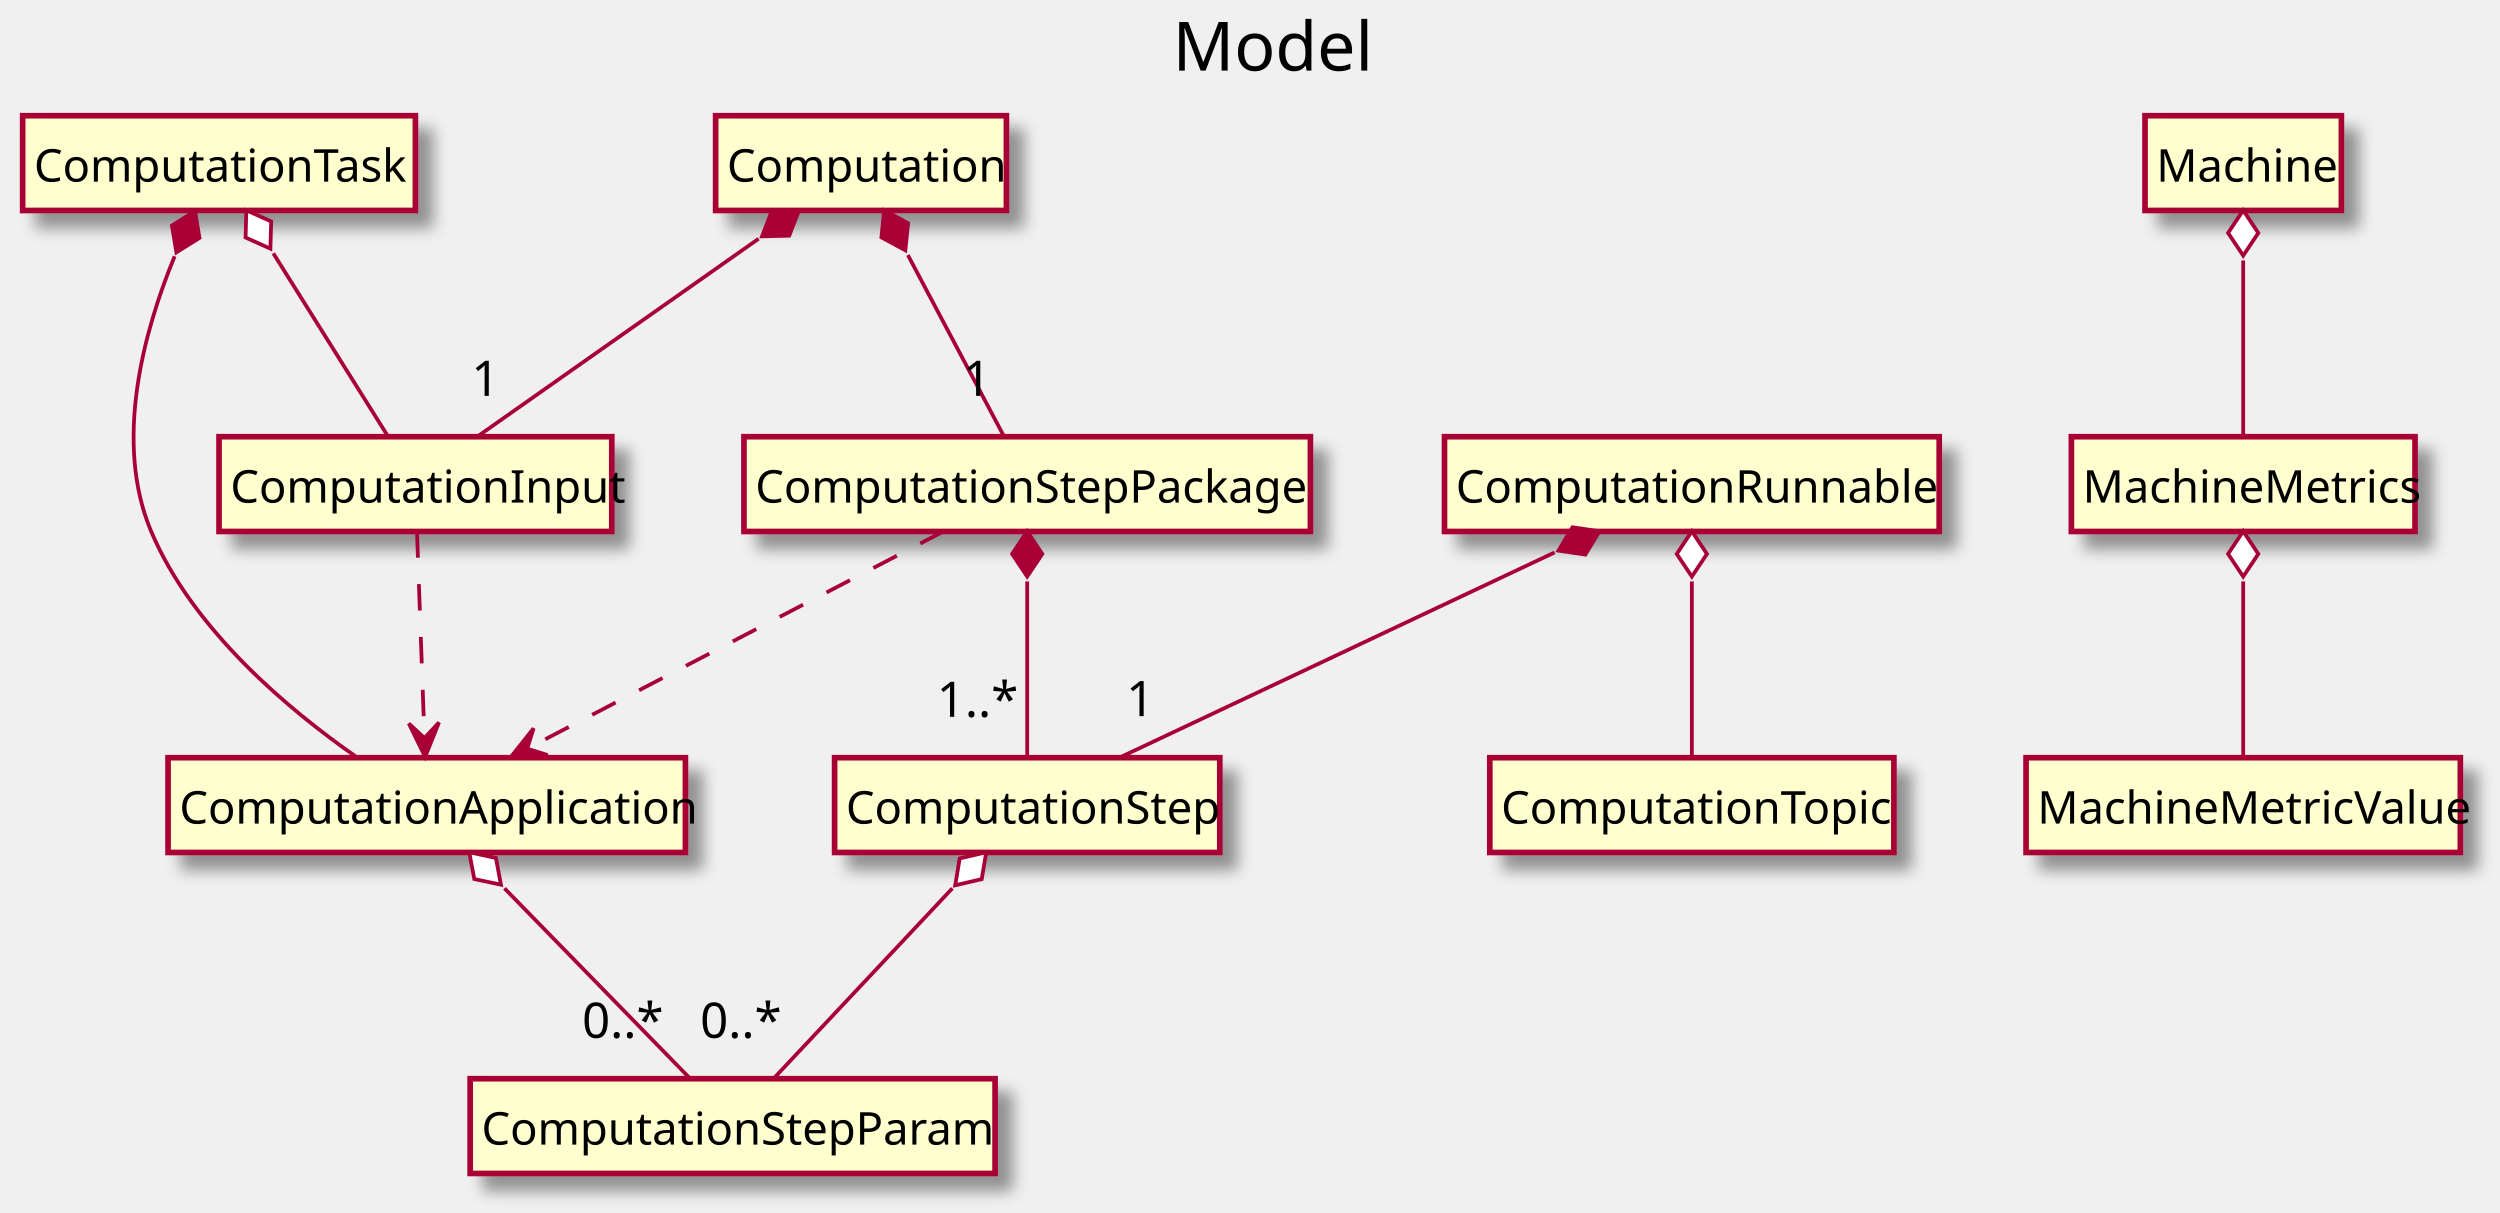
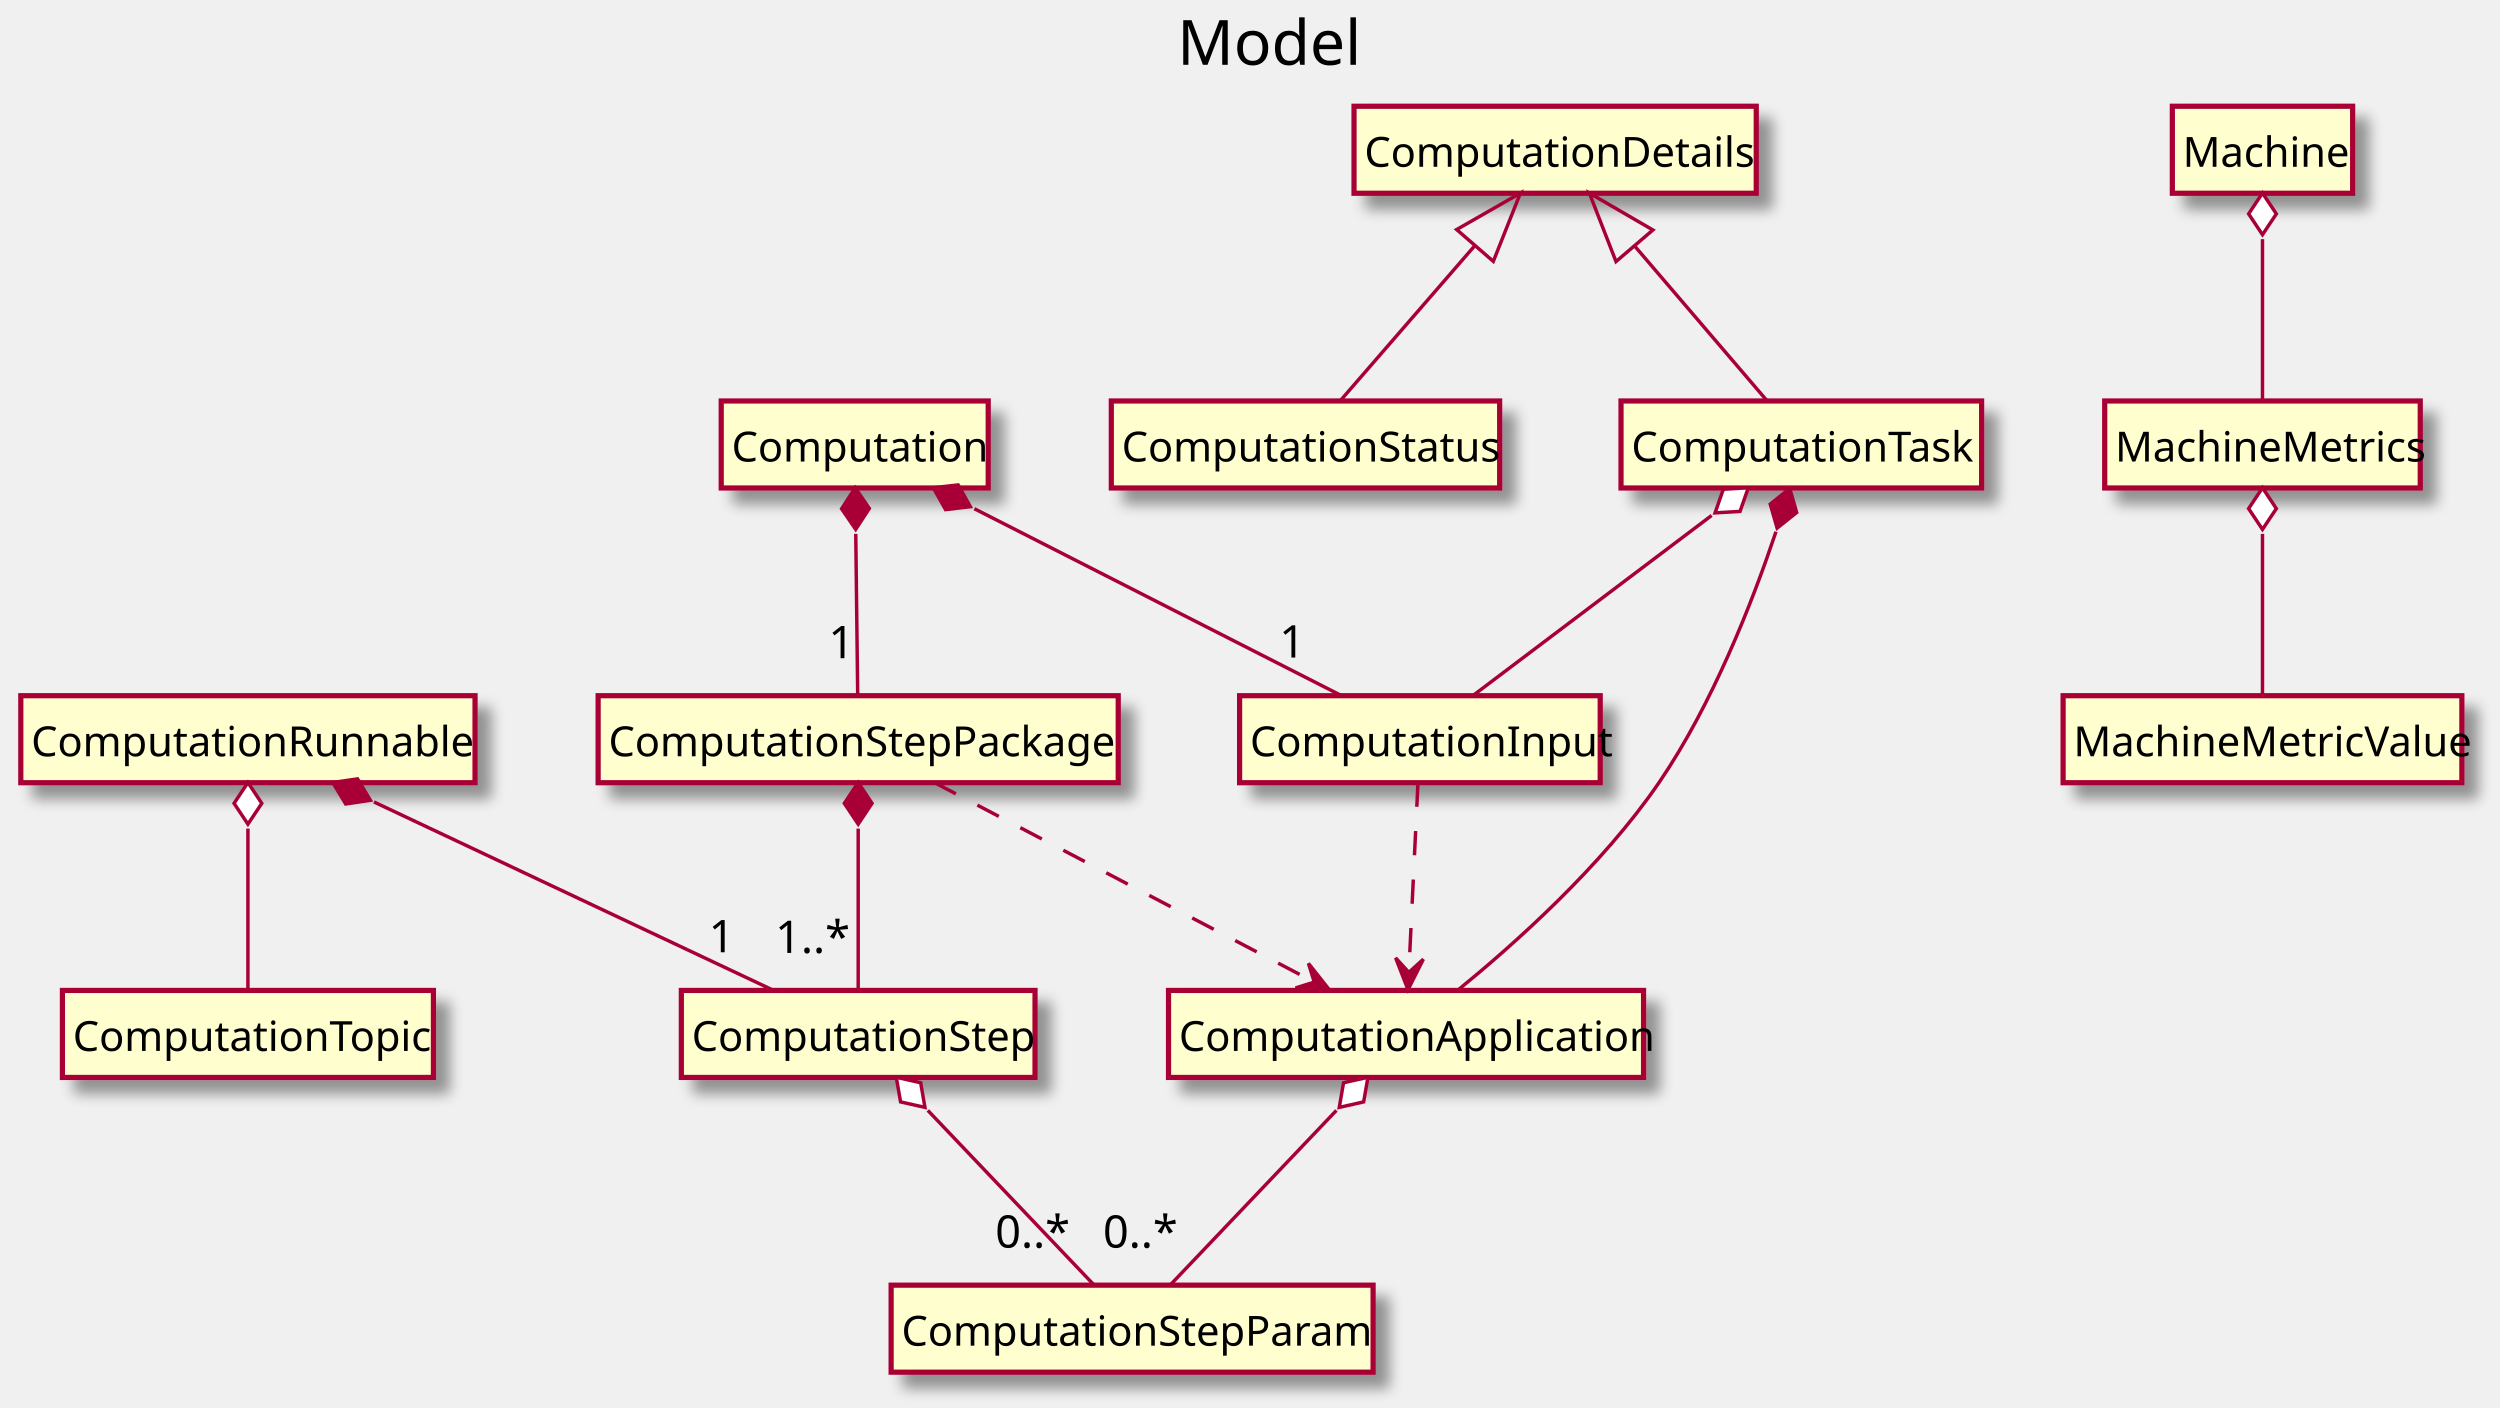
- <svg xmlns="http://www.w3.org/2000/svg" contentScriptType="application/ecmascript" contentStyleType="text/css" height="321px" preserveAspectRatio="none" style="width:662px;height:321px;" version="1.1" viewBox="0 0 662 321" width="662px" zoomAndPan="magnify">
+ <svg xmlns="http://www.w3.org/2000/svg" contentScriptType="application/ecmascript" contentStyleType="text/css" height="406px" preserveAspectRatio="none" style="width:721px;height:406px;" version="1.1" viewBox="0 0 721 406" width="721px" zoomAndPan="magnify">
  <defs>
-     <filter height="300%" id="fn0n8ux981hga" width="300%" x="-1" y="-1">
+     <filter height="300%" id="fwu6i53m2sfi7" width="300%" x="-1" y="-1">
      <feGaussianBlur result="blurOut" stdDeviation="2.0" />
      <feColorMatrix in="blurOut" result="blurOut2" type="matrix" values="0 0 0 0 0 0 0 0 0 0 0 0 0 0 0 0 0 0 .4 0" />
      <feOffset dx="4.0" dy="4.0" in="blurOut2" result="blurOut3" />
      <feBlend in="SourceGraphic" in2="blurOut3" mode="normal" />
    </filter>
  </defs>
  <g>
-     <text fill="#000000" font-family="sans-serif" font-size="18" lengthAdjust="spacingAndGlyphs" textLength="49" x="310.5" y="18.686">Model</text>
-     <rect fill="#FEFECE" filter="url(#fn0n8ux981hga)" height="25.094" id="ComputationTask" style="stroke: #A80036; stroke-width: 1.5;" width="104" x="6" y="30.641" />
-     <text fill="#000000" font-family="sans-serif" font-size="12" lengthAdjust="spacingAndGlyphs" textLength="98" x="9" y="48.098">ComputationTask</text>
-     <rect fill="#FEFECE" filter="url(#fn0n8ux981hga)" height="25.094" id="ComputationApplication" style="stroke: #A80036; stroke-width: 1.5;" width="137" x="44.5" y="200.641" />
-     <text fill="#000000" font-family="sans-serif" font-size="12" lengthAdjust="spacingAndGlyphs" textLength="131" x="47.5" y="218.098">ComputationApplication</text>
-     <rect fill="#FEFECE" filter="url(#fn0n8ux981hga)" height="25.094" id="ComputationInput" style="stroke: #A80036; stroke-width: 1.5;" width="104" x="58" y="115.641" />
-     <text fill="#000000" font-family="sans-serif" font-size="12" lengthAdjust="spacingAndGlyphs" textLength="98" x="61" y="133.098">ComputationInput</text>
-     <rect fill="#FEFECE" filter="url(#fn0n8ux981hga)" height="25.094" id="ComputationStep" style="stroke: #A80036; stroke-width: 1.5;" width="102" x="221" y="200.641" />
-     <text fill="#000000" font-family="sans-serif" font-size="12" lengthAdjust="spacingAndGlyphs" textLength="96" x="224" y="218.098">ComputationStep</text>
-     <rect fill="#FEFECE" filter="url(#fn0n8ux981hga)" height="25.094" id="ComputationStepPackage" style="stroke: #A80036; stroke-width: 1.5;" width="150" x="197" y="115.641" />
-     <text fill="#000000" font-family="sans-serif" font-size="12" lengthAdjust="spacingAndGlyphs" textLength="144" x="200" y="133.098">ComputationStepPackage</text>
-     <rect fill="#FEFECE" filter="url(#fn0n8ux981hga)" height="25.094" id="ComputationStepParam" style="stroke: #A80036; stroke-width: 1.5;" width="139" x="124.5" y="285.641" />
-     <text fill="#000000" font-family="sans-serif" font-size="12" lengthAdjust="spacingAndGlyphs" textLength="133" x="127.5" y="303.098">ComputationStepParam</text>
-     <rect fill="#FEFECE" filter="url(#fn0n8ux981hga)" height="25.094" id="ComputationRunnable" style="stroke: #A80036; stroke-width: 1.5;" width="131" x="382.5" y="115.641" />
-     <text fill="#000000" font-family="sans-serif" font-size="12" lengthAdjust="spacingAndGlyphs" textLength="125" x="385.5" y="133.098">ComputationRunnable</text>
-     <rect fill="#FEFECE" filter="url(#fn0n8ux981hga)" height="25.094" id="ComputationTopic" style="stroke: #A80036; stroke-width: 1.5;" width="107" x="394.5" y="200.641" />
-     <text fill="#000000" font-family="sans-serif" font-size="12" lengthAdjust="spacingAndGlyphs" textLength="101" x="397.5" y="218.098">ComputationTopic</text>
-     <rect fill="#FEFECE" filter="url(#fn0n8ux981hga)" height="25.094" id="Computation" style="stroke: #A80036; stroke-width: 1.5;" width="77" x="189.5" y="30.641" />
-     <text fill="#000000" font-family="sans-serif" font-size="12" lengthAdjust="spacingAndGlyphs" textLength="71" x="192.5" y="48.098">Computation</text>
-     <rect fill="#FEFECE" filter="url(#fn0n8ux981hga)" height="25.094" id="Machine" style="stroke: #A80036; stroke-width: 1.5;" width="52" x="568" y="30.641" />
-     <text fill="#000000" font-family="sans-serif" font-size="12" lengthAdjust="spacingAndGlyphs" textLength="46" x="571" y="48.098">Machine</text>
-     <rect fill="#FEFECE" filter="url(#fn0n8ux981hga)" height="25.094" id="MachineMetrics" style="stroke: #A80036; stroke-width: 1.5;" width="91" x="548.5" y="115.641" />
-     <text fill="#000000" font-family="sans-serif" font-size="12" lengthAdjust="spacingAndGlyphs" textLength="85" x="551.5" y="133.098">MachineMetrics</text>
-     <rect fill="#FEFECE" filter="url(#fn0n8ux981hga)" height="25.094" id="MachineMetricValue" style="stroke: #A80036; stroke-width: 1.5;" width="115" x="536.5" y="200.641" />
-     <text fill="#000000" font-family="sans-serif" font-size="12" lengthAdjust="spacingAndGlyphs" textLength="109" x="539.5" y="218.098">MachineMetricValue</text>
-     <path d="M46.239,67.865 C38,87.909 30.08,117.04 40,140.641 C50.998,166.808 76.764,188.196 94.542,200.557 " fill="none" id="ComputationTask-ComputationApplication" style="stroke: #A80036; stroke-width: 1.0;" />
-     <polygon fill="#A80036" points="51.646,55.887,45.532,59.709,46.709,66.824,52.823,63.001,51.646,55.887" style="stroke: #A80036; stroke-width: 1.0;" />
-     <path d="M72.37,67.078 C82.201,82.769 94.825,102.919 102.663,115.431 " fill="none" id="ComputationTask-ComputationInput" style="stroke: #A80036; stroke-width: 1.0;" />
-     <polygon fill="#FFFFFF" points="65.23,55.682,65.026,62.89,71.601,65.851,71.805,58.643,65.23,55.682" style="stroke: #A80036; stroke-width: 1.0;" />
-     <path d="M133.587,235.236 C149.128,251.161 169.878,272.423 182.572,285.43 " fill="none" id="ComputationApplication-ComputationStepParam" style="stroke: #A80036; stroke-width: 1.0;" />
-     <polygon fill="#FFFFFF" points="124.263,225.681,125.591,232.769,132.644,234.27,131.316,227.182,124.263,225.681" style="stroke: #A80036; stroke-width: 1.0;" />
-     <text fill="#000000" font-family="sans-serif" font-size="13" lengthAdjust="spacingAndGlyphs" textLength="20" x="154.135" y="274.822">0..*</text>
-     <path d="M110.417,140.682 C110.929,154.849 111.802,178.989 112.389,195.246 " fill="none" id="ComputationInput-ComputationApplication" style="stroke: #A80036; stroke-width: 1.0; stroke-dasharray: 7.0,7.0;" />
-     <polygon fill="#A80036" points="112.577,200.431,116.25,191.292,112.397,195.434,108.256,191.58,112.577,200.431" style="stroke: #A80036; stroke-width: 1.0;" />
-     <path d="M272,153.963 C272,169.353 272,188.415 272,200.431 " fill="none" id="ComputationStepPackage-ComputationStep" style="stroke: #A80036; stroke-width: 1.0;" />
-     <polygon fill="#A80036" points="272,140.682,268,146.682,272,152.682,276,146.682,272,140.682" style="stroke: #A80036; stroke-width: 1.0;" />
-     <text fill="#000000" font-family="sans-serif" font-size="13" lengthAdjust="spacingAndGlyphs" textLength="20" x="248.062" y="189.822">1..*</text>
-     <path d="M249.892,140.682 C221.138,155.692 170.937,181.897 139.974,198.06 " fill="none" id="ComputationStepPackage-ComputationApplication" style="stroke: #A80036; stroke-width: 1.0; stroke-dasharray: 7.0,7.0;" />
-     <polygon fill="#A80036" points="135.176,200.565,145.005,199.944,139.608,198.25,141.302,192.853,135.176,200.565" style="stroke: #A80036; stroke-width: 1.0;" />
-     <path d="M252.176,235.236 C237.21,251.161 217.228,272.423 205.005,285.43 " fill="none" id="ComputationStep-ComputationStepParam" style="stroke: #A80036; stroke-width: 1.0;" />
-     <polygon fill="#FFFFFF" points="261.154,225.681,254.13,227.314,252.936,234.426,259.96,232.793,261.154,225.681" style="stroke: #A80036; stroke-width: 1.0;" />
-     <text fill="#000000" font-family="sans-serif" font-size="13" lengthAdjust="spacingAndGlyphs" textLength="20" x="185.401" y="274.822">0..*</text>
-     <path d="M411.649,146.284 C377.213,162.523 326.446,186.465 296.547,200.565 " fill="none" id="ComputationRunnable-ComputationStep" style="stroke: #A80036; stroke-width: 1.0;" />
-     <polygon fill="#A80036" points="423.528,140.682,416.395,139.624,412.675,145.801,419.808,146.859,423.528,140.682" style="stroke: #A80036; stroke-width: 1.0;" />
-     <text fill="#000000" font-family="sans-serif" font-size="13" lengthAdjust="spacingAndGlyphs" textLength="7" x="298.229" y="189.625">1</text>
-     <path d="M448,153.963 C448,169.353 448,188.415 448,200.431 " fill="none" id="ComputationRunnable-ComputationTopic" style="stroke: #A80036; stroke-width: 1.0;" />
-     <polygon fill="#FFFFFF" points="448,140.682,444,146.682,448,152.682,452,146.682,448,140.682" style="stroke: #A80036; stroke-width: 1.0;" />
-     <path d="M240.407,67.546 C248.689,83.167 259.225,103.043 265.792,115.431 " fill="none" id="Computation-ComputationStepPackage" style="stroke: #A80036; stroke-width: 1.0;" />
-     <polygon fill="#A80036" points="234.118,55.682,233.394,62.856,239.738,66.284,240.462,59.109,234.118,55.682" style="stroke: #A80036; stroke-width: 1.0;" />
-     <text fill="#000000" font-family="sans-serif" font-size="13" lengthAdjust="spacingAndGlyphs" textLength="7" x="254.97" y="104.822">1</text>
-     <path d="M200.877,63.219 C177.982,79.323 145.933,101.866 126.648,115.431 " fill="none" id="Computation-ComputationInput" style="stroke: #A80036; stroke-width: 1.0;" />
-     <polygon fill="#A80036" points="211.593,55.682,204.384,55.861,201.777,62.585,208.986,62.405,211.593,55.682" style="stroke: #A80036; stroke-width: 1.0;" />
-     <text fill="#000000" font-family="sans-serif" font-size="13" lengthAdjust="spacingAndGlyphs" textLength="7" x="124.825" y="104.822">1</text>
-     <path d="M594,68.963 C594,84.353 594,103.415 594,115.431 " fill="none" id="Machine-MachineMetrics" style="stroke: #A80036; stroke-width: 1.0;" />
-     <polygon fill="#FFFFFF" points="594,55.682,590,61.682,594,67.682,598,61.682,594,55.682" style="stroke: #A80036; stroke-width: 1.0;" />
-     <path d="M594,153.963 C594,169.353 594,188.415 594,200.431 " fill="none" id="MachineMetrics-MachineMetricValue" style="stroke: #A80036; stroke-width: 1.0;" />
-     <polygon fill="#FFFFFF" points="594,140.682,590,146.682,594,152.682,598,146.682,594,140.682" style="stroke: #A80036; stroke-width: 1.0;" />
+     <text fill="#000000" font-family="sans-serif" font-size="18" lengthAdjust="spacingAndGlyphs" textLength="49" x="339.5" y="18.686">Model</text>
+     <rect fill="#FEFECE" filter="url(#fwu6i53m2sfi7)" height="25.094" id="ComputationTask" style="stroke: #A80036; stroke-width: 1.5;" width="104" x="467.5" y="115.641" />
+     <text fill="#000000" font-family="sans-serif" font-size="12" lengthAdjust="spacingAndGlyphs" textLength="98" x="470.5" y="133.098">ComputationTask</text>
+     <rect fill="#FEFECE" filter="url(#fwu6i53m2sfi7)" height="25.094" id="ComputationApplication" style="stroke: #A80036; stroke-width: 1.5;" width="137" x="337" y="285.641" />
+     <text fill="#000000" font-family="sans-serif" font-size="12" lengthAdjust="spacingAndGlyphs" textLength="131" x="340" y="303.098">ComputationApplication</text>
+     <rect fill="#FEFECE" filter="url(#fwu6i53m2sfi7)" height="25.094" id="ComputationInput" style="stroke: #A80036; stroke-width: 1.5;" width="104" x="357.5" y="200.641" />
+     <text fill="#000000" font-family="sans-serif" font-size="12" lengthAdjust="spacingAndGlyphs" textLength="98" x="360.5" y="218.098">ComputationInput</text>
+     <rect fill="#FEFECE" filter="url(#fwu6i53m2sfi7)" height="25.094" id="ComputationStep" style="stroke: #A80036; stroke-width: 1.5;" width="102" x="196.5" y="285.641" />
+     <text fill="#000000" font-family="sans-serif" font-size="12" lengthAdjust="spacingAndGlyphs" textLength="96" x="199.5" y="303.098">ComputationStep</text>
+     <rect fill="#FEFECE" filter="url(#fwu6i53m2sfi7)" height="25.094" id="ComputationStepPackage" style="stroke: #A80036; stroke-width: 1.5;" width="150" x="172.5" y="200.641" />
+     <text fill="#000000" font-family="sans-serif" font-size="12" lengthAdjust="spacingAndGlyphs" textLength="144" x="175.5" y="218.098">ComputationStepPackage</text>
+     <rect fill="#FEFECE" filter="url(#fwu6i53m2sfi7)" height="25.094" id="ComputationStepParam" style="stroke: #A80036; stroke-width: 1.5;" width="139" x="257" y="370.641" />
+     <text fill="#000000" font-family="sans-serif" font-size="12" lengthAdjust="spacingAndGlyphs" textLength="133" x="260" y="388.098">ComputationStepParam</text>
+     <rect fill="#FEFECE" filter="url(#fwu6i53m2sfi7)" height="25.094" id="ComputationRunnable" style="stroke: #A80036; stroke-width: 1.5;" width="131" x="6" y="200.641" />
+     <text fill="#000000" font-family="sans-serif" font-size="12" lengthAdjust="spacingAndGlyphs" textLength="125" x="9" y="218.098">ComputationRunnable</text>
+     <rect fill="#FEFECE" filter="url(#fwu6i53m2sfi7)" height="25.094" id="ComputationTopic" style="stroke: #A80036; stroke-width: 1.5;" width="107" x="18" y="285.641" />
+     <text fill="#000000" font-family="sans-serif" font-size="12" lengthAdjust="spacingAndGlyphs" textLength="101" x="21" y="303.098">ComputationTopic</text>
+     <rect fill="#FEFECE" filter="url(#fwu6i53m2sfi7)" height="25.094" id="Computation" style="stroke: #A80036; stroke-width: 1.5;" width="77" x="208" y="115.641" />
+     <text fill="#000000" font-family="sans-serif" font-size="12" lengthAdjust="spacingAndGlyphs" textLength="71" x="211" y="133.098">Computation</text>
+     <rect fill="#FEFECE" filter="url(#fwu6i53m2sfi7)" height="25.094" id="ComputationStatus" style="stroke: #A80036; stroke-width: 1.5;" width="112" x="320.5" y="115.641" />
+     <text fill="#000000" font-family="sans-serif" font-size="12" lengthAdjust="spacingAndGlyphs" textLength="106" x="323.5" y="133.098">ComputationStatus</text>
+     <rect fill="#FEFECE" filter="url(#fwu6i53m2sfi7)" height="25.094" id="ComputationDetails" style="stroke: #A80036; stroke-width: 1.5;" width="116" x="390.5" y="30.641" />
+     <text fill="#000000" font-family="sans-serif" font-size="12" lengthAdjust="spacingAndGlyphs" textLength="110" x="393.5" y="48.098">ComputationDetails</text>
+     <rect fill="#FEFECE" filter="url(#fwu6i53m2sfi7)" height="25.094" id="Machine" style="stroke: #A80036; stroke-width: 1.5;" width="52" x="626.5" y="30.641" />
+     <text fill="#000000" font-family="sans-serif" font-size="12" lengthAdjust="spacingAndGlyphs" textLength="46" x="629.5" y="48.098">Machine</text>
+     <rect fill="#FEFECE" filter="url(#fwu6i53m2sfi7)" height="25.094" id="MachineMetrics" style="stroke: #A80036; stroke-width: 1.5;" width="91" x="607" y="115.641" />
+     <text fill="#000000" font-family="sans-serif" font-size="12" lengthAdjust="spacingAndGlyphs" textLength="85" x="610" y="133.098">MachineMetrics</text>
+     <rect fill="#FEFECE" filter="url(#fwu6i53m2sfi7)" height="25.094" id="MachineMetricValue" style="stroke: #A80036; stroke-width: 1.5;" width="115" x="595" y="200.641" />
+     <text fill="#000000" font-family="sans-serif" font-size="12" lengthAdjust="spacingAndGlyphs" textLength="109" x="598" y="218.098">MachineMetricValue</text>
+     <path d="M471.377,70.885 C484.233,85.913 499.628,103.91 509.483,115.431 " fill="none" id="ComputationDetails-ComputationTask" style="stroke: #A80036; stroke-width: 1.0;" />
+     <polygon fill="none" points="466.054,75.43,458.372,55.682,476.692,66.33,466.054,75.43" style="stroke: #A80036; stroke-width: 1.0;" />
+     <path d="M425.301,70.885 C412.264,85.913 396.652,103.91 386.658,115.431 " fill="none" id="ComputationDetails-ComputationStatus" style="stroke: #A80036; stroke-width: 1.0;" />
+     <polygon fill="none" points="420.095,66.203,438.489,55.682,430.671,75.377,420.095,66.203" style="stroke: #A80036; stroke-width: 1.0;" />
+     <path d="M512.191,153.346 C505.368,173.711 493.922,203.04 478.5,225.641 C462.002,249.82 436.445,272.533 420.361,285.626 " fill="none" id="ComputationTask-ComputationApplication" style="stroke: #A80036; stroke-width: 1.0;" />
+     <polygon fill="#A80036" points="516.168,140.873,510.534,145.374,512.522,152.305,518.156,147.804,516.168,140.873" style="stroke: #A80036; stroke-width: 1.0;" />
+     <path d="M493.629,148.662 C472.328,164.734 442.833,186.99 425.02,200.431 " fill="none" id="ComputationTask-ComputationInput" style="stroke: #A80036; stroke-width: 1.0;" />
+     <polygon fill="#FFFFFF" points="504.205,140.682,497.006,141.102,494.626,147.909,501.825,147.489,504.205,140.682" style="stroke: #A80036; stroke-width: 1.0;" />
+     <path d="M385.422,320.236 C370.264,336.161 350.026,357.423 337.646,370.43 " fill="none" id="ComputationApplication-ComputationStepParam" style="stroke: #A80036; stroke-width: 1.0;" />
+     <polygon fill="#FFFFFF" points="394.515,310.681,387.481,312.269,386.241,319.373,393.276,317.785,394.515,310.681" style="stroke: #A80036; stroke-width: 1.0;" />
+     <text fill="#000000" font-family="sans-serif" font-size="13" lengthAdjust="spacingAndGlyphs" textLength="20" x="318.097" y="359.822">0..*</text>
+     <path d="M408.944,225.682 C408.261,239.849 407.098,263.989 406.314,280.246 " fill="none" id="ComputationInput-ComputationApplication" style="stroke: #A80036; stroke-width: 1.0; stroke-dasharray: 7.0,7.0;" />
+     <polygon fill="#A80036" points="406.064,285.431,410.494,276.634,406.305,280.437,402.503,276.248,406.064,285.431" style="stroke: #A80036; stroke-width: 1.0;" />
+     <path d="M247.5,238.963 C247.5,254.353 247.5,273.415 247.5,285.431 " fill="none" id="ComputationStepPackage-ComputationStep" style="stroke: #A80036; stroke-width: 1.0;" />
+     <polygon fill="#A80036" points="247.5,225.682,243.5,231.682,247.5,237.682,251.5,231.682,247.5,225.682" style="stroke: #A80036; stroke-width: 1.0;" />
+     <text fill="#000000" font-family="sans-serif" font-size="13" lengthAdjust="spacingAndGlyphs" textLength="20" x="223.562" y="274.822">1..*</text>
+     <path d="M269.469,225.682 C298.042,240.692 347.928,266.897 378.696,283.06 " fill="none" id="ComputationStepPackage-ComputationApplication" style="stroke: #A80036; stroke-width: 1.0; stroke-dasharray: 7.0,7.0;" />
+     <polygon fill="#A80036" points="383.463,285.565,377.356,277.838,379.037,283.239,373.635,284.92,383.463,285.565" style="stroke: #A80036; stroke-width: 1.0;" />
+     <path d="M267.578,320.236 C282.736,336.161 302.974,357.423 315.354,370.43 " fill="none" id="ComputationStep-ComputationStepParam" style="stroke: #A80036; stroke-width: 1.0;" />
+     <polygon fill="#FFFFFF" points="258.485,310.681,259.724,317.785,266.759,319.373,265.519,312.269,258.485,310.681" style="stroke: #A80036; stroke-width: 1.0;" />
+     <text fill="#000000" font-family="sans-serif" font-size="13" lengthAdjust="spacingAndGlyphs" textLength="20" x="287.028" y="359.822">0..*</text>
+     <path d="M107.851,231.284 C142.287,247.523 193.054,271.465 222.953,285.565 " fill="none" id="ComputationRunnable-ComputationStep" style="stroke: #A80036; stroke-width: 1.0;" />
+     <polygon fill="#A80036" points="95.972,225.682,99.692,231.859,106.825,230.8,103.105,224.623,95.972,225.682" style="stroke: #A80036; stroke-width: 1.0;" />
+     <text fill="#000000" font-family="sans-serif" font-size="13" lengthAdjust="spacingAndGlyphs" textLength="7" x="204.384" y="274.625">1</text>
+     <path d="M71.5,238.963 C71.5,254.353 71.5,273.415 71.5,285.431 " fill="none" id="ComputationRunnable-ComputationTopic" style="stroke: #A80036; stroke-width: 1.0;" />
+     <polygon fill="#FFFFFF" points="71.5,225.682,67.5,231.682,71.5,237.682,75.5,231.682,71.5,225.682" style="stroke: #A80036; stroke-width: 1.0;" />
+     <path d="M246.799,153.963 C246.984,169.353 247.214,188.415 247.359,200.431 " fill="none" id="Computation-ComputationStepPackage" style="stroke: #A80036; stroke-width: 1.0;" />
+     <polygon fill="#A80036" points="246.639,140.682,242.712,146.73,246.784,152.681,250.711,146.633,246.639,140.682" style="stroke: #A80036; stroke-width: 1.0;" />
+     <text fill="#000000" font-family="sans-serif" font-size="13" lengthAdjust="spacingAndGlyphs" textLength="7" x="238.925" y="189.822">1</text>
+     <path d="M281.009,146.713 C312.882,162.943 359.319,186.589 386.766,200.565 " fill="none" id="Computation-ComputationInput" style="stroke: #A80036; stroke-width: 1.0;" />
+     <polygon fill="#A80036" points="269.164,140.682,272.695,146.969,279.857,146.128,276.326,139.84,269.164,140.682" style="stroke: #A80036; stroke-width: 1.0;" />
+     <text fill="#000000" font-family="sans-serif" font-size="13" lengthAdjust="spacingAndGlyphs" textLength="7" x="368.945" y="189.625">1</text>
+     <path d="M652.5,68.963 C652.5,84.353 652.5,103.415 652.5,115.431 " fill="none" id="Machine-MachineMetrics" style="stroke: #A80036; stroke-width: 1.0;" />
+     <polygon fill="#FFFFFF" points="652.5,55.682,648.5,61.682,652.5,67.682,656.5,61.682,652.5,55.682" style="stroke: #A80036; stroke-width: 1.0;" />
+     <path d="M652.5,153.963 C652.5,169.353 652.5,188.415 652.5,200.431 " fill="none" id="MachineMetrics-MachineMetricValue" style="stroke: #A80036; stroke-width: 1.0;" />
+     <polygon fill="#FFFFFF" points="652.5,140.682,648.5,146.682,652.5,152.682,656.5,146.682,652.5,140.682" style="stroke: #A80036; stroke-width: 1.0;" />
  </g>
</svg>
